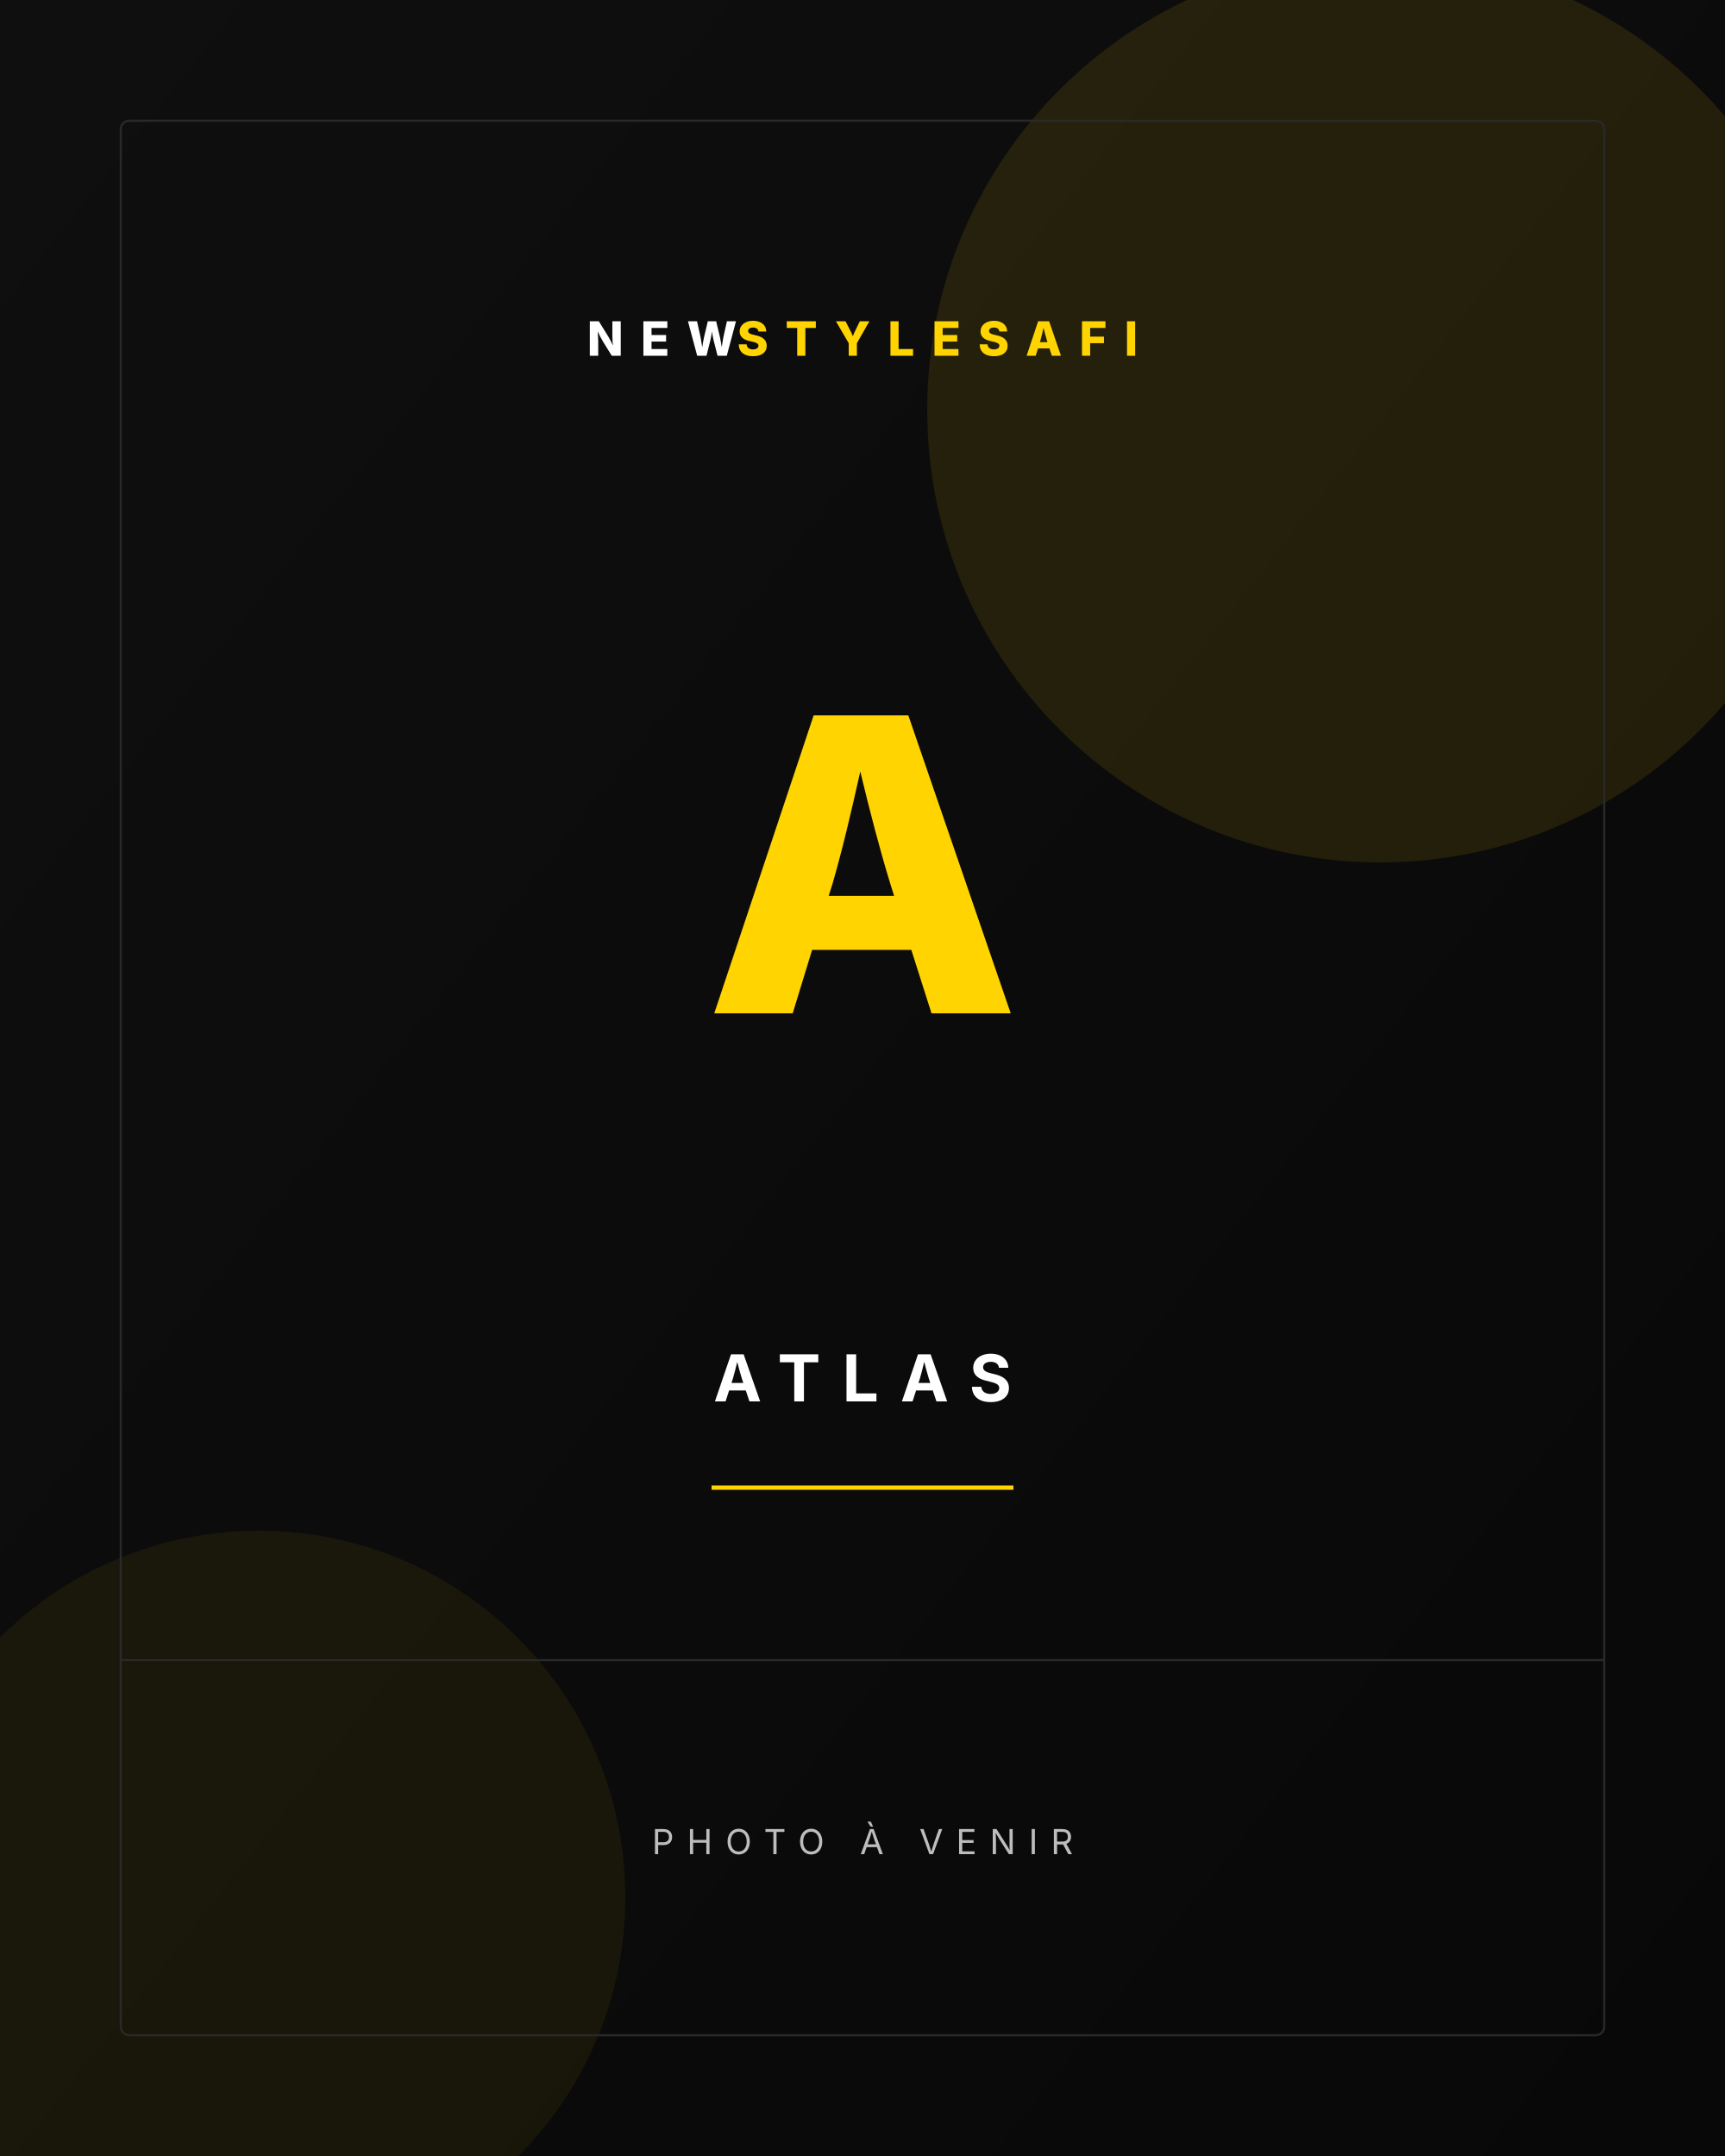
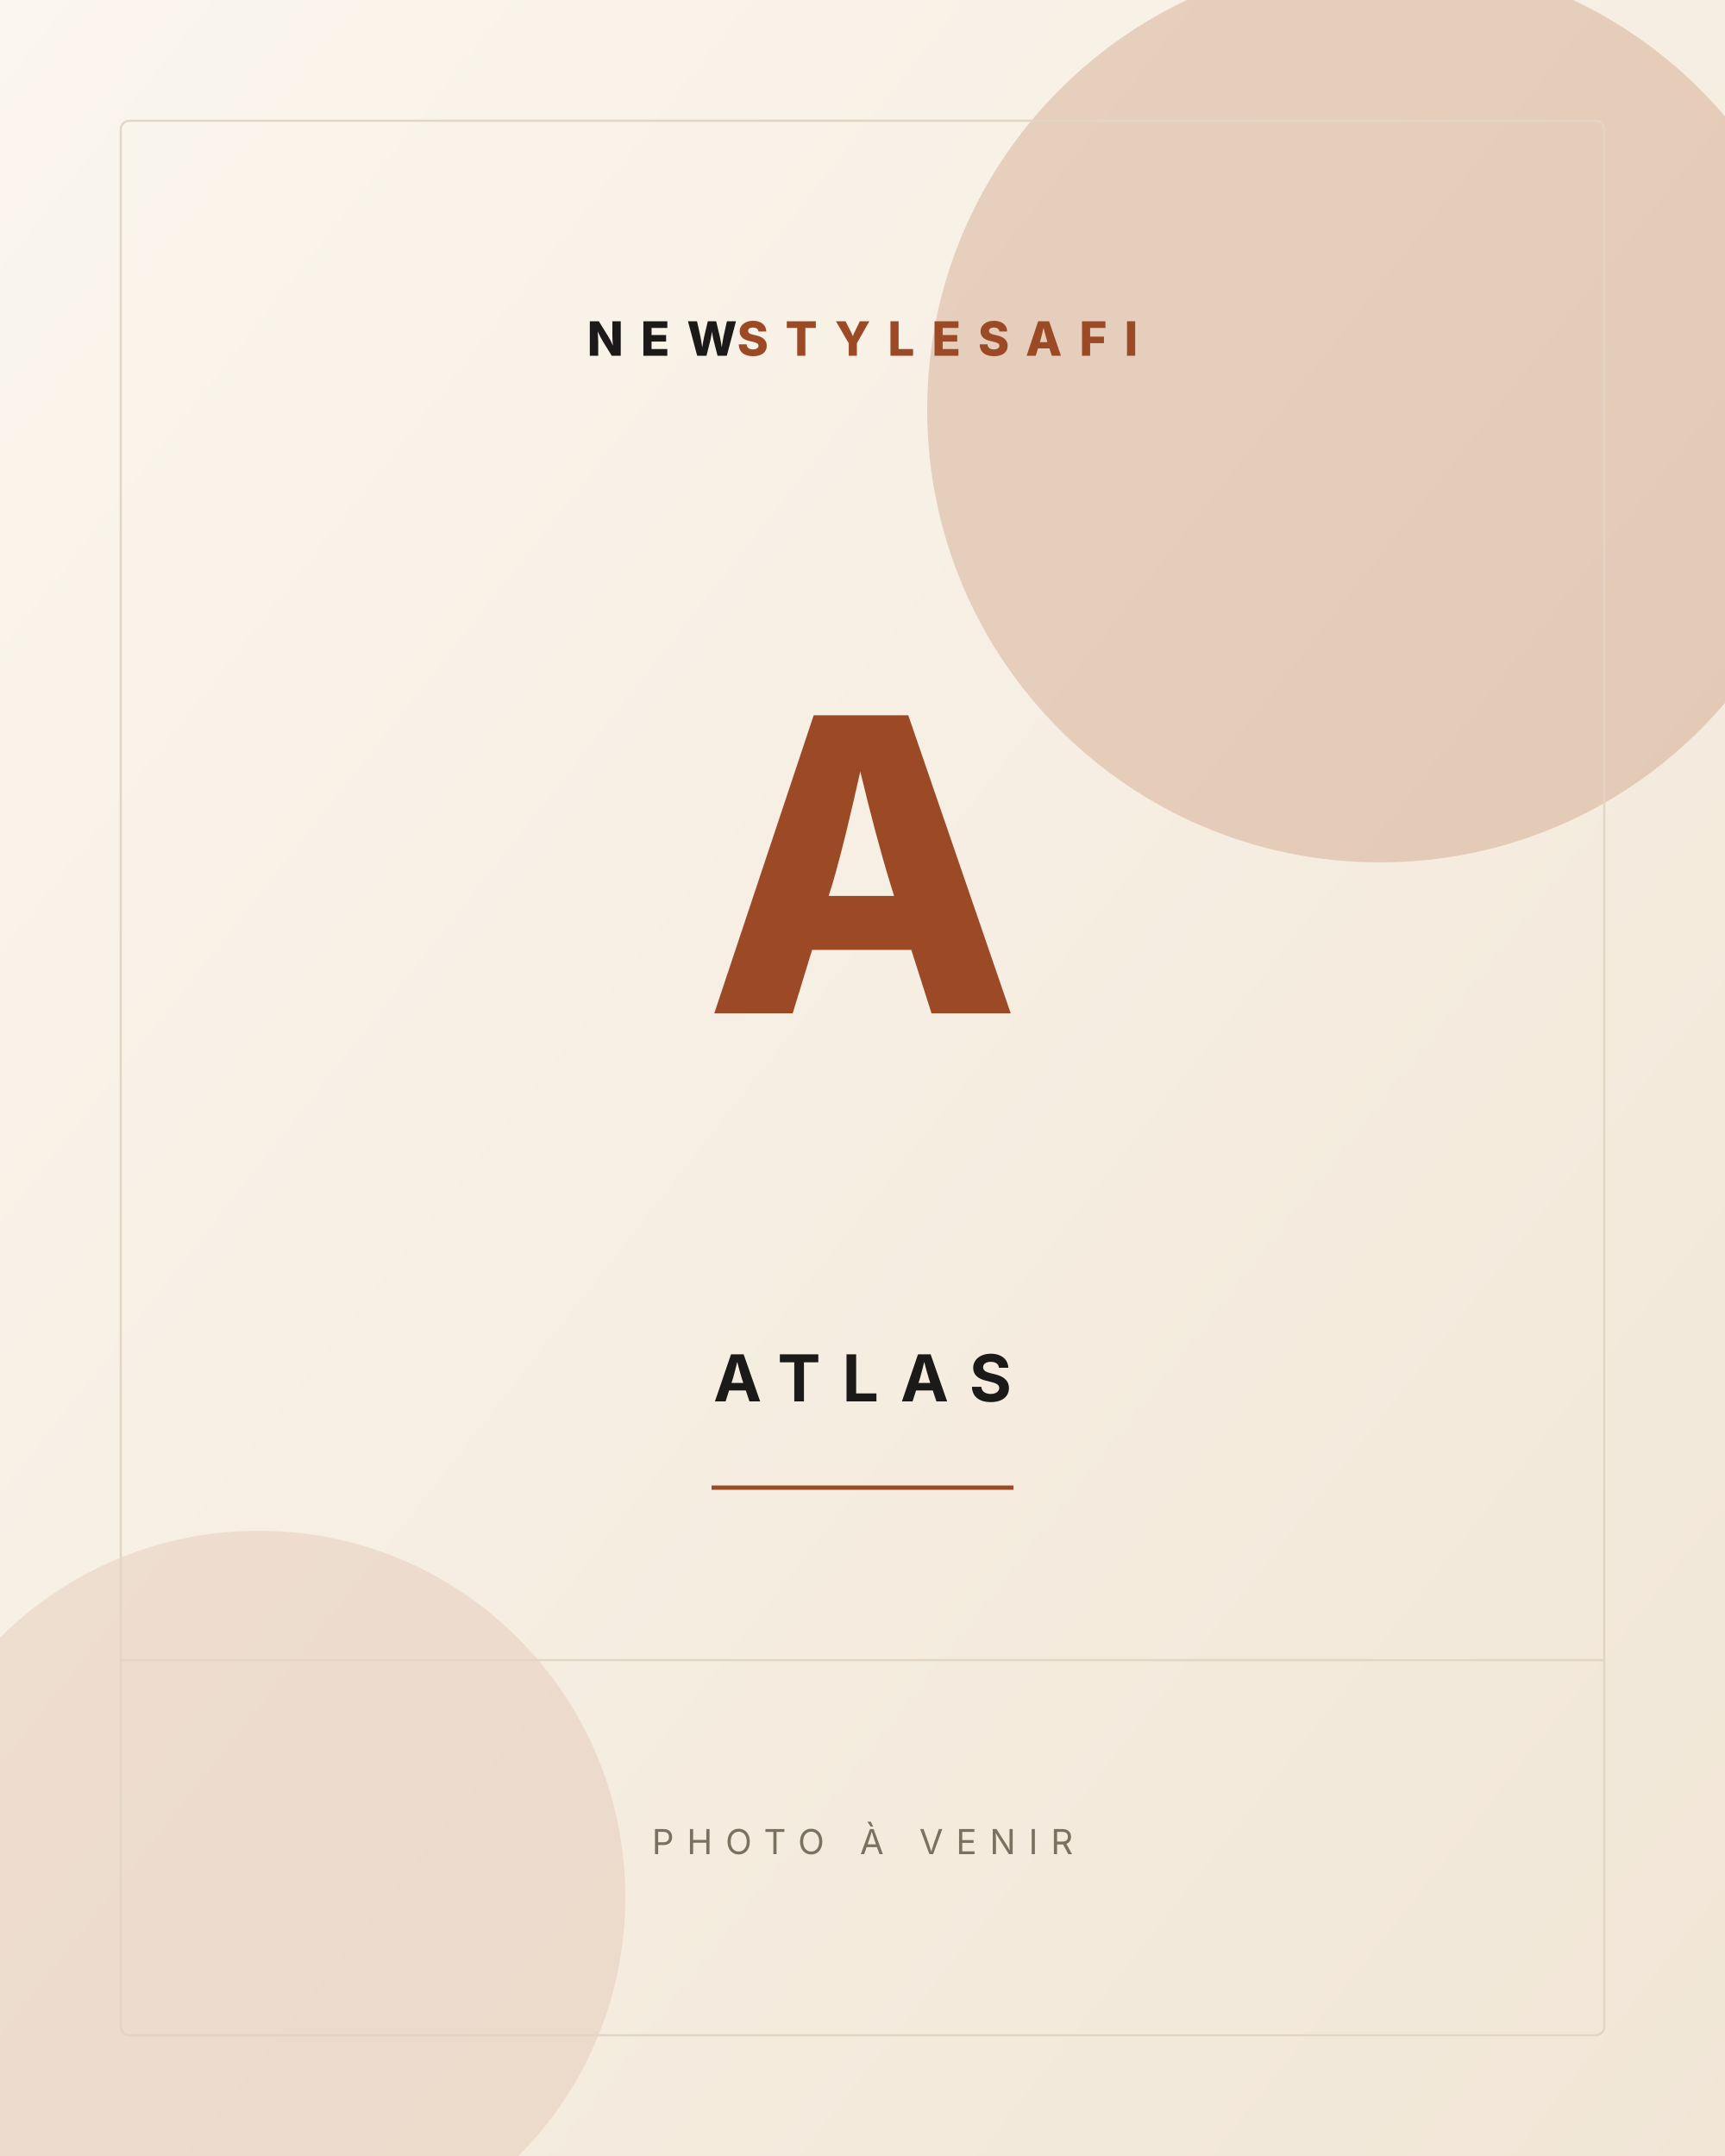
<svg xmlns="http://www.w3.org/2000/svg" viewBox="0 0 800 1000" role="img" aria-label="Visuel de démonstration — Atlas">
  <defs>
    <linearGradient id="bg" x1="0" y1="0" x2="1" y2="1">
-       <stop offset="0" stop-color="#0F0F0F" />
-       <stop offset="1" stop-color="#080808" />
+       <stop offset="0" stop-color="#FBF6EE" />
+       <stop offset="1" stop-color="#F1E6D6" />
    </linearGradient>
  </defs>
  <rect width="800" height="1000" fill="url(#bg)" />
-   <circle cx="640" cy="190" r="210" fill="#FFD400" opacity="0.10" />
-   <circle cx="120" cy="880" r="170" fill="#FFD400" opacity="0.06" />
-   <rect x="56" y="56" width="688" height="888" rx="4" fill="none" stroke="#292929" />
-   <line x1="56" y1="770" x2="744" y2="770" stroke="#292929" />
-   <text x="400" y="165" text-anchor="middle" font-family="system-ui, -apple-system, 'Segoe UI', sans-serif" font-size="22" font-weight="800" letter-spacing="8" fill="#FFFFFF">NEW<tspan fill="#FFD400">STYLESAFI</tspan>
+   <circle cx="640" cy="190" r="210" fill="#A9552F" opacity="0.22" />
+   <circle cx="120" cy="880" r="170" fill="#A9552F" opacity="0.12" />
+   <rect x="56" y="56" width="688" height="888" rx="4" fill="none" stroke="#E3D5C3" />
+   <line x1="56" y1="770" x2="744" y2="770" stroke="#E3D5C3" />
+   <text x="400" y="165" text-anchor="middle" font-family="system-ui, -apple-system, 'Segoe UI', sans-serif" font-size="22" font-weight="800" letter-spacing="8" fill="#1B1A18">NEW<tspan fill="#9C4A26">STYLESAFI</tspan>
  </text>
-   <text x="400" y="470" text-anchor="middle" font-family="system-ui, -apple-system, 'Segoe UI', sans-serif" font-size="190" font-weight="800" fill="#FFD400">A</text>
-   <text x="400" y="650" text-anchor="middle" font-family="system-ui, -apple-system, 'Segoe UI', sans-serif" font-size="30" font-weight="700" letter-spacing="10" fill="#FFFFFF">ATLAS</text>
-   <line x1="330" y1="650" x2="470" y2="650" stroke="#FFD400" stroke-width="2" transform="translate(0 40)" />
-   <text x="400" y="860" text-anchor="middle" font-family="system-ui, -apple-system, 'Segoe UI', sans-serif" font-size="16" letter-spacing="6" fill="#BDBDBD">PHOTO À VENIR</text>
+   <text x="400" y="470" text-anchor="middle" font-family="system-ui, -apple-system, 'Segoe UI', sans-serif" font-size="190" font-weight="800" fill="#9C4A26">A</text>
+   <text x="400" y="650" text-anchor="middle" font-family="system-ui, -apple-system, 'Segoe UI', sans-serif" font-size="30" font-weight="700" letter-spacing="10" fill="#1B1A18">ATLAS</text>
+   <line x1="330" y1="650" x2="470" y2="650" stroke="#9C4A26" stroke-width="2" transform="translate(0 40)" />
+   <text x="400" y="860" text-anchor="middle" font-family="system-ui, -apple-system, 'Segoe UI', sans-serif" font-size="16" letter-spacing="6" fill="#7A7160">PHOTO À VENIR</text>
</svg>
